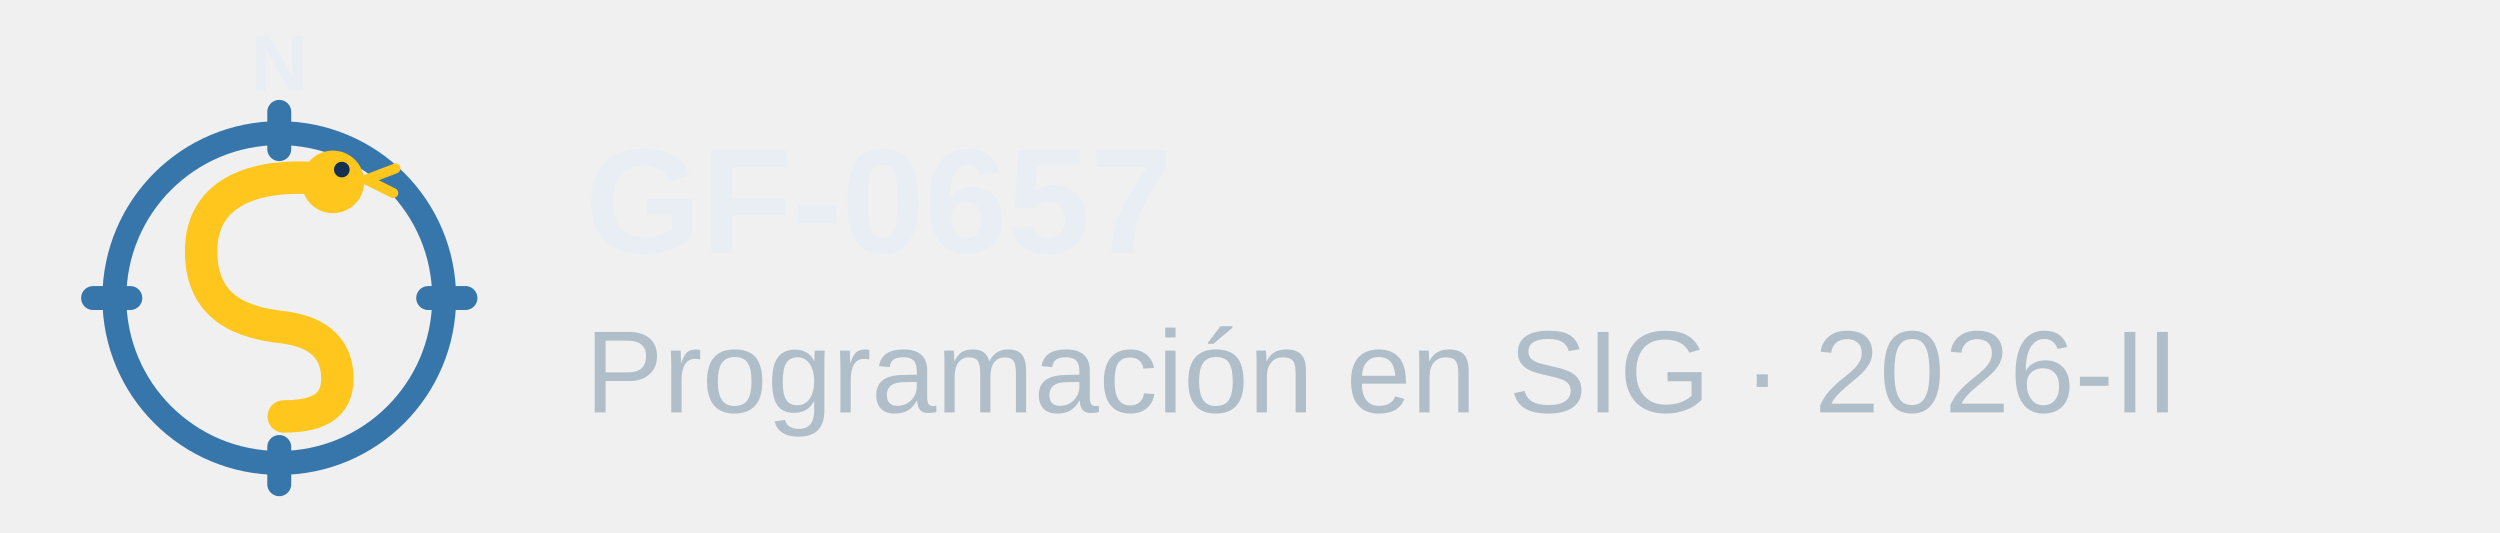
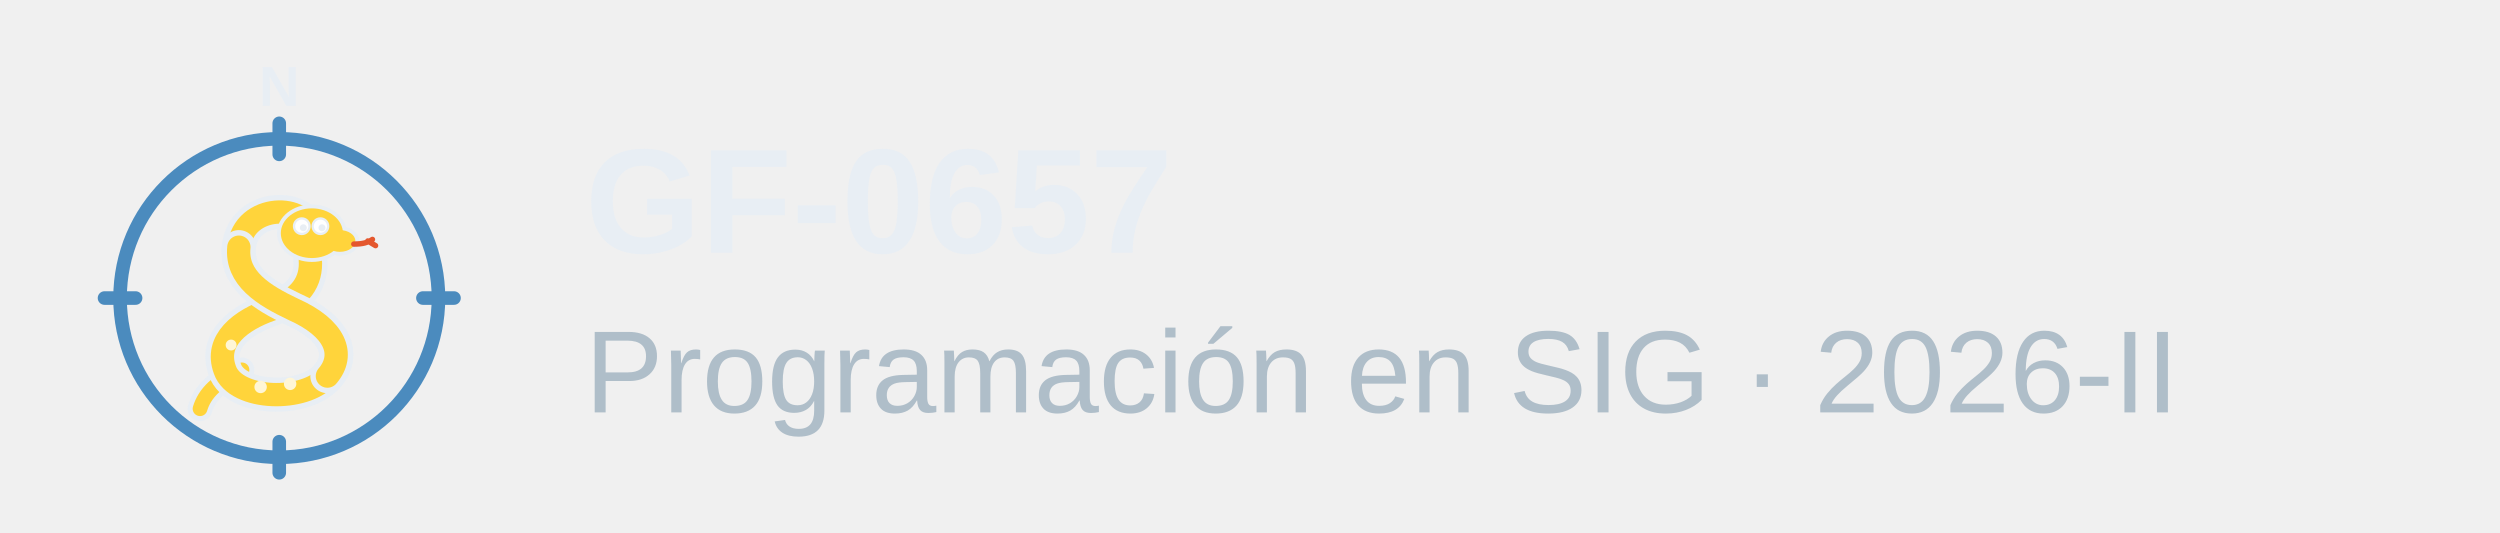
<svg xmlns="http://www.w3.org/2000/svg" width="620" height="132" viewBox="0 0 940 200">
-   <circle cx="105" cy="112" r="62" fill="none" stroke="#3776AB" stroke-width="9" />
-   <path d="M105,42 V56 M105,168 V182 M35,112 H49 M161,112 H175" stroke="#3776AB" stroke-width="9" stroke-linecap="round" />
-   <text x="105" y="34" text-anchor="middle" font-family="Arial, Helvetica, sans-serif" font-weight="bold" font-size="30" fill="#E8EEF4">N</text>
-   <g transform="translate(105,112) scale(0.42) translate(-252,-292)">
-     <path d="M 298,186 C 232,178 182,196 182,250 C 182,302 220,314 254,318 C 290,322 304,340 304,364 C 304,388 288,398 256,398" fill="none" stroke="#FFC61E" stroke-width="29" stroke-linecap="round" />
-     <circle cx="300" cy="188" r="28" fill="#FFC61E" />
-     <circle cx="308" cy="177" r="7" fill="#14324F" />
-     <path d="M 330,186 L 356,176 M 330,186 L 354,198" stroke="#FFC61E" stroke-width="9" stroke-linecap="round" />
+   <g transform="translate(105,112) scale(0.365) translate(-256,-276)">
+     <circle cx="256" cy="276" r="164" fill="none" stroke="#4B8BBE" stroke-width="14" />
+     <path d="M256,96 V128 M256,424 V456 M76,276 H108 M404,276 H436" stroke="#4B8BBE" stroke-width="14" stroke-linecap="round" />
+     <text x="256" y="78" text-anchor="middle" font-family="Arial, Helvetica, sans-serif" font-weight="bold" font-size="58" fill="#E8EEF4">N</text>
+     <g transform="translate(256,286) scale(0.80) translate(-258,-282)">
+       <path d="M 210,362 C 178,376 162,392 156,412" fill="none" stroke="#E8EEF4" stroke-width="32" stroke-linecap="round" />
+       <path d="M 210,362 C 178,376 162,392 156,412" fill="none" stroke="#FFD43B" stroke-width="19" stroke-linecap="round" />
+       <g fill="none" stroke-linecap="round">
+         <path d="M 296,186 C 296,148 212,146 206,204 C 202,244 238,266 276,284 C 330,308 344,342 320,370 C 292,404 202,402 188,362 C 174,324 208,298 248,284 C 286,270 300,248 298,220" stroke="#E8EEF4" stroke-width="44" />
+         <path d="M 296,186 C 296,148 212,146 206,204 C 202,244 238,266 276,284 C 330,308 344,342 320,370 C 292,404 202,402 188,362 C 174,324 208,298 248,284 C 286,270 300,248 298,220" stroke="#FFD43B" stroke-width="30" />
+         <path d="M 206,204 C 202,244 238,266 276,284 C 330,308 344,342 320,370" stroke="#E8EEF4" stroke-width="44" />
+         <path d="M 206,204 C 202,244 238,266 276,284 C 330,308 344,342 320,370" stroke="#FFD43B" stroke-width="30" />
+       </g>
+       <circle cx="234" cy="384" r="8" fill="#FFF6D6" />
+       <circle cx="272" cy="380" r="8" fill="#FFF6D6" />
+       <circle cx="196" cy="330" r="7" fill="#FFF6D6" />
+       <ellipse cx="300" cy="186" rx="40" ry="32" fill="none" stroke="#E8EEF4" stroke-width="10" />
+       <ellipse cx="336" cy="196" rx="20" ry="14" fill="none" stroke="#E8EEF4" stroke-width="10" />
+       <ellipse cx="300" cy="186" rx="40" ry="32" fill="#FFD43B" />
+       <ellipse cx="336" cy="196" rx="20" ry="14" fill="#FFD43B" />
+       <circle cx="287" cy="177" r="10" fill="#FFFFFF" stroke="#E8EEF4" stroke-width="3" />
+       <circle cx="289" cy="179" r="4.5" fill="#E8EEF4" />
+       <circle cx="311" cy="177" r="10" fill="#FFFFFF" stroke="#E8EEF4" stroke-width="3" />
+       <circle cx="313" cy="179" r="4.5" fill="#E8EEF4" />
+       <path d="M 354,200 C 366,200 372,198 378,194 M 372,196 L 382,202" stroke="#E4572E" stroke-width="7" stroke-linecap="round" fill="none" />
+     </g>
  </g>
  <text x="220" y="95" font-family="Arial, Helvetica, sans-serif" font-weight="bold" font-size="56" fill="#E8EEF4">GF-0657</text>
  <text x="220" y="155" font-family="Arial, Helvetica, sans-serif" font-size="44" fill="#AFBEC9">Programación en SIG · 2026-II</text>
</svg>
